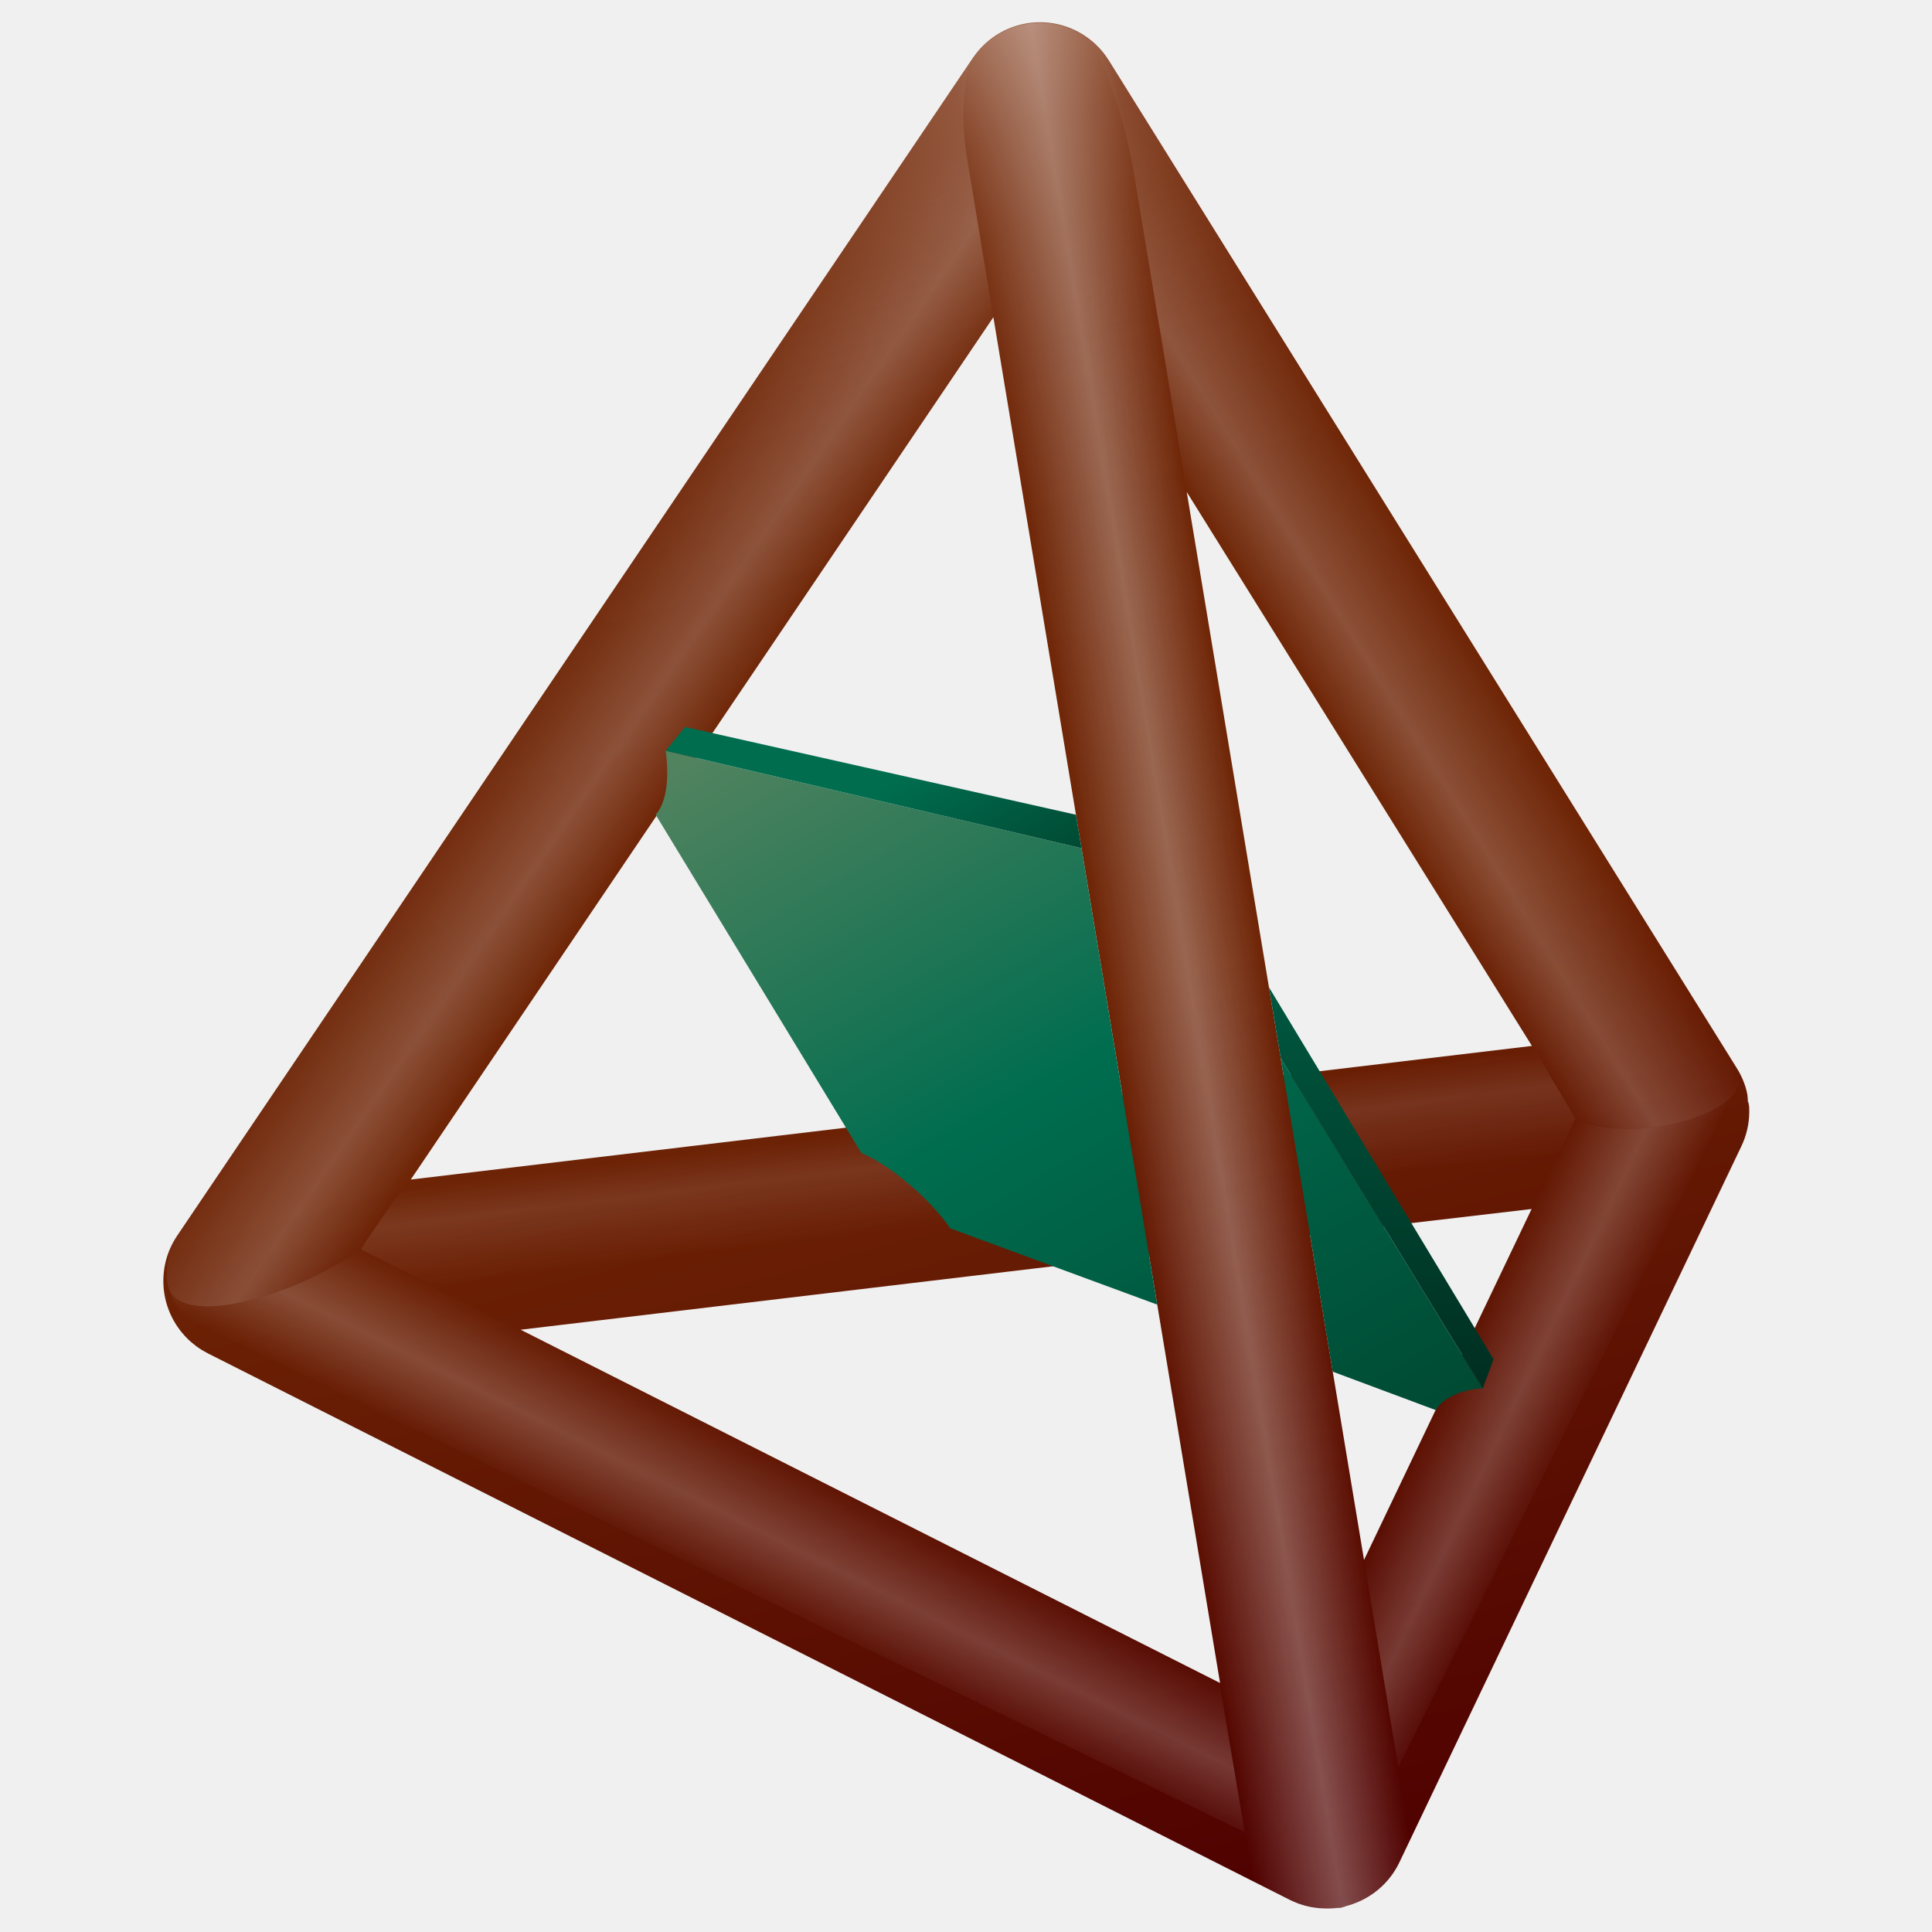
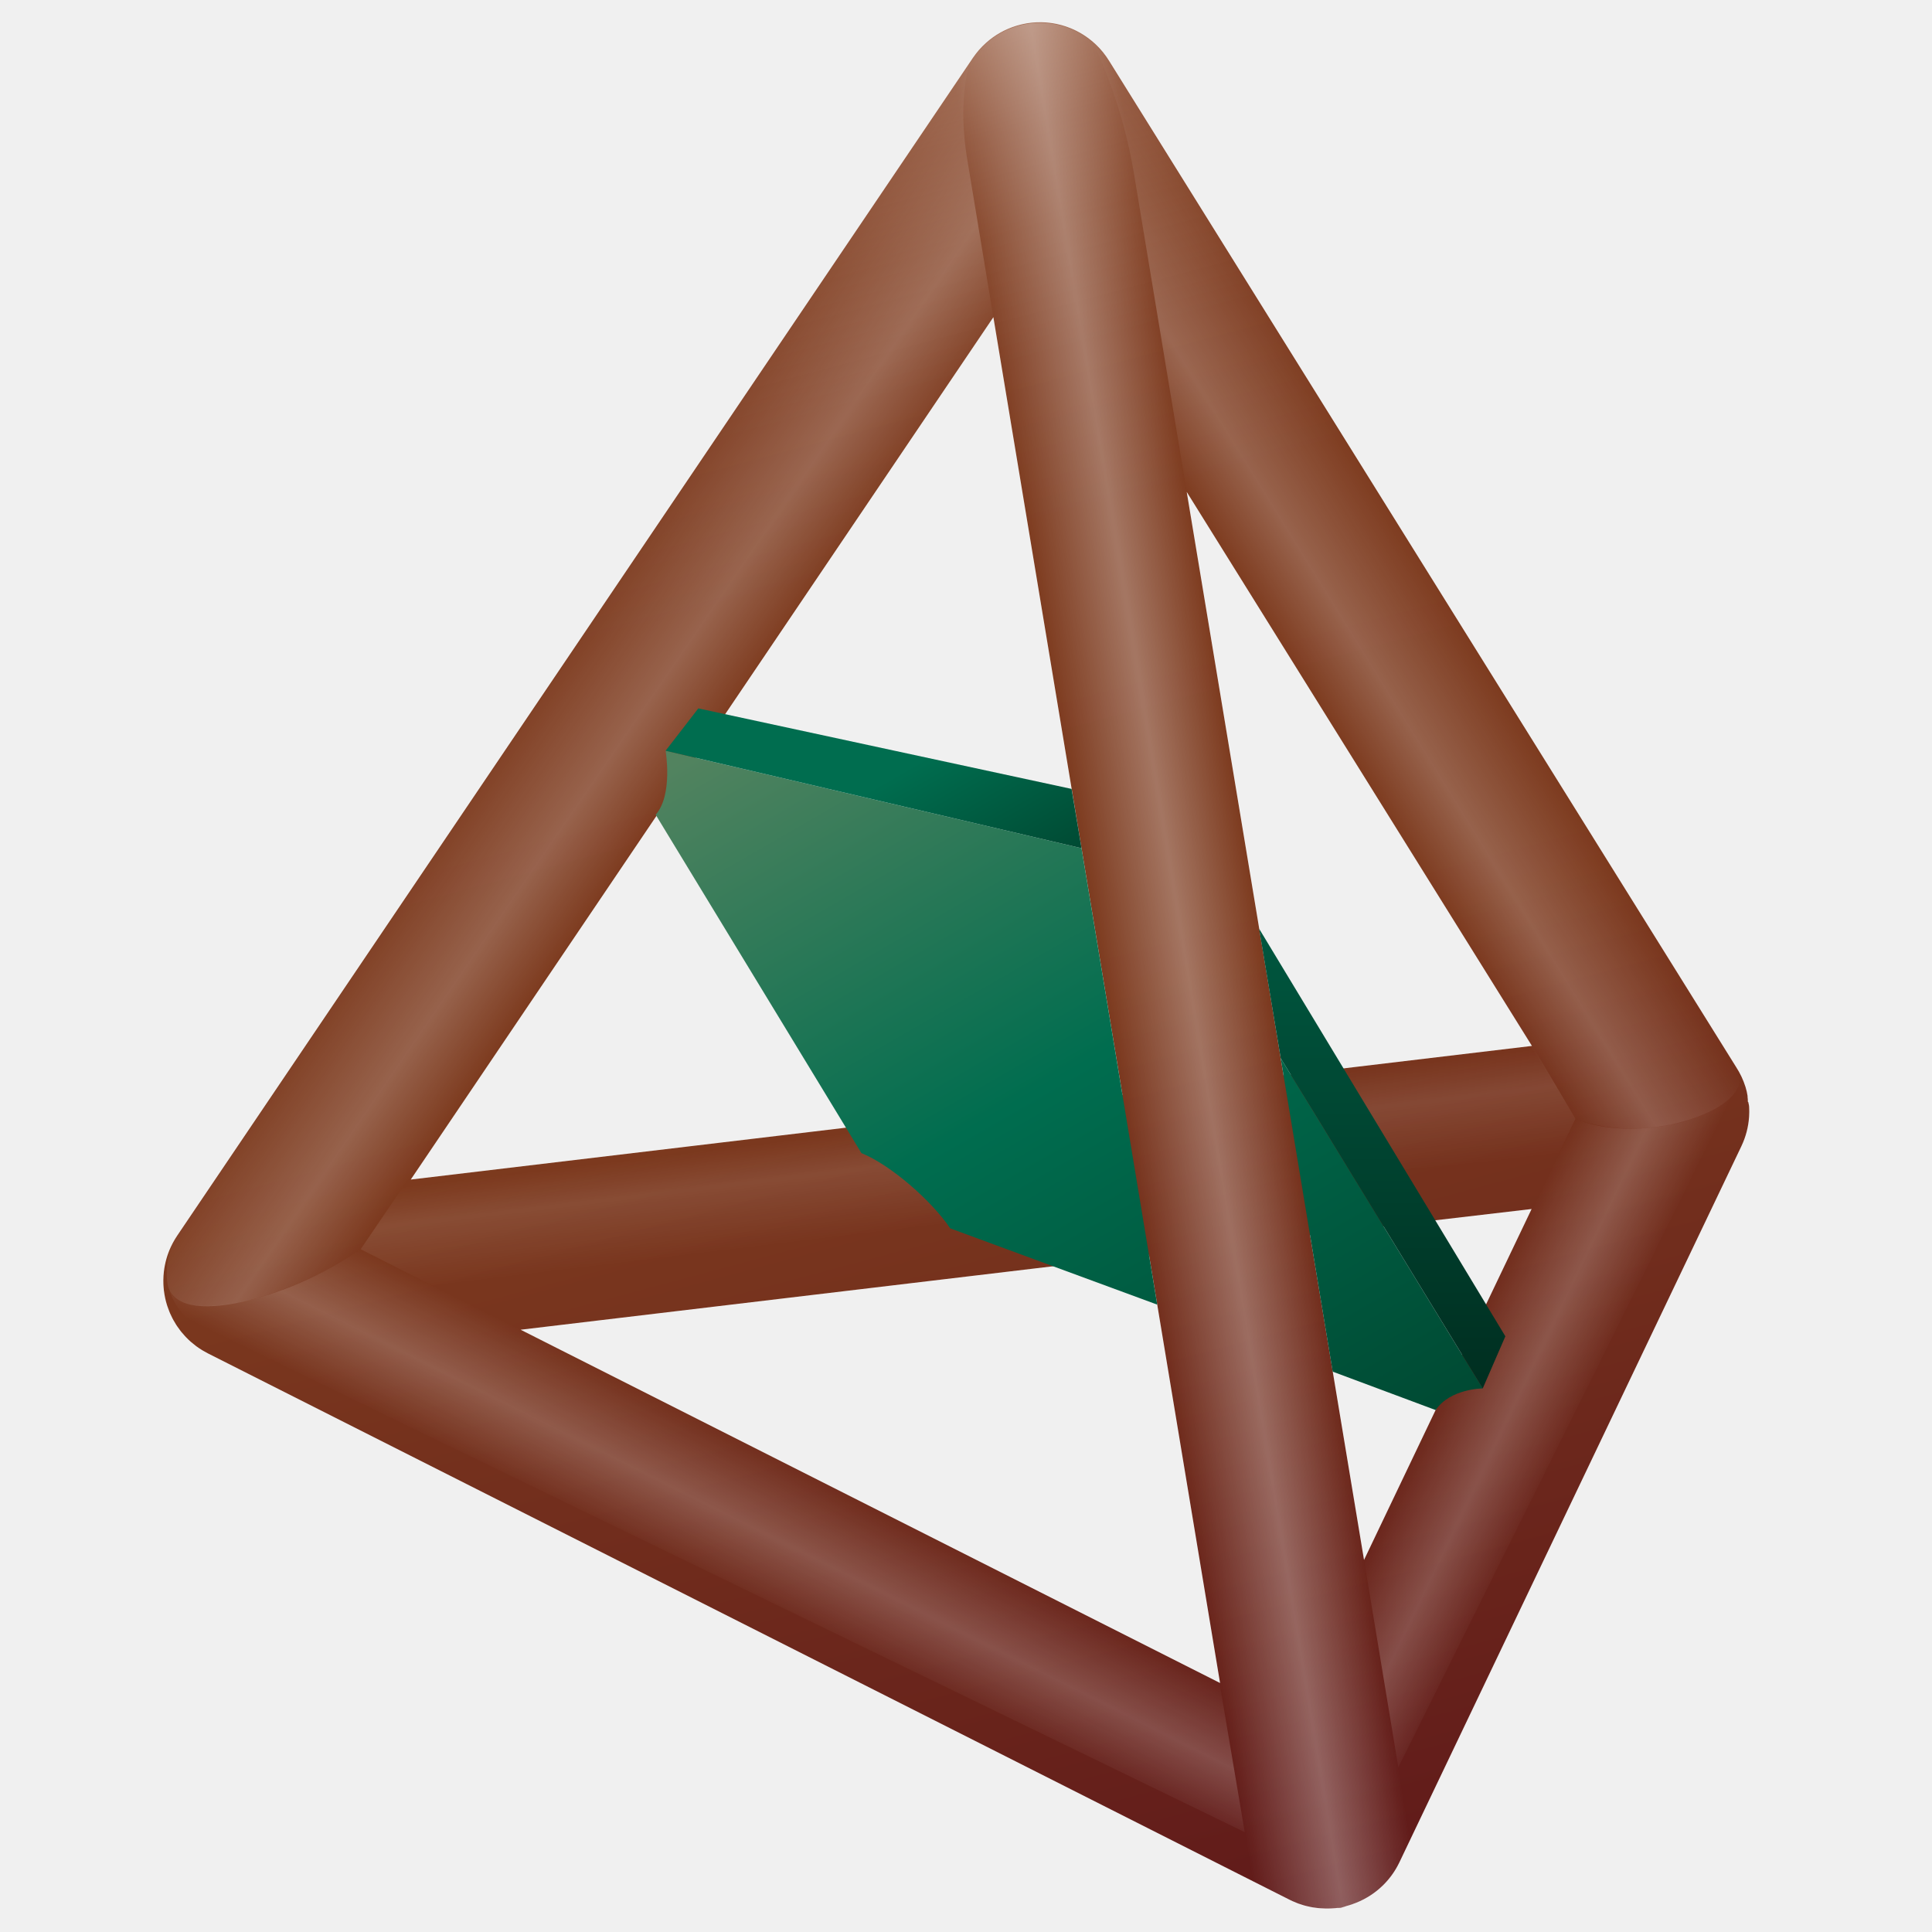
<svg xmlns="http://www.w3.org/2000/svg" xmlns:xlink="http://www.w3.org/1999/xlink" version="1.1" id="Layer_1" x="0px" y="0px" width="640px" height="640px" viewBox="0 0 640 640" enable-background="new 0 0 640 640" xml:space="preserve">
+   <path fill="#FFFFFF" d="M579.433,366.936c-0.007-0.14-0.01-0.28-0.019-0.419c-0.027-0.473-0.207-0.946-0.262-1.421  c-0.004-0.044-0.152-0.089-0.152-0.134c0-0.002,0-0.003,0-0.005c0-0.514-0.002-1.021-0.09-1.525  c-0.021-0.13,0.019-0.259-0.007-0.389c-0.077-0.397-0.125-0.794-0.218-1.184c-0.029-0.121-0.043-0.239-0.074-0.358  c-0.11-0.441-0.225-0.874-0.356-1.306c-0.018-0.058-0.031-0.116-0.048-0.174c-0.736-2.332-1.771-4.514-3.064-6.505L367.411,20.162  c-0.604-0.983-1.269-1.919-1.987-2.809c-0.053-0.065-0.105-0.129-0.158-0.195c-0.289-0.349-0.585-0.69-0.89-1.023  c-0.06-0.066-0.118-0.134-0.181-0.2c-0.356-0.383-0.721-0.757-1.1-1.119c-0.022-0.021-0.046-0.042-0.069-0.064  c-0.338-0.321-0.686-0.63-1.04-0.933c-0.128-0.109-0.258-0.215-0.388-0.322c-0.262-0.215-0.526-0.426-0.799-0.632  c-0.142-0.109-0.285-0.218-0.43-0.325c-0.308-0.225-0.621-0.441-0.938-0.653c-0.098-0.066-0.195-0.135-0.295-0.2  c-0.416-0.27-0.841-0.527-1.272-0.774c-0.108-0.062-0.218-0.12-0.327-0.18c-0.343-0.19-0.688-0.374-1.04-0.548  c-0.124-0.062-0.248-0.122-0.373-0.182c-0.382-0.183-0.769-0.357-1.158-0.523c-0.076-0.032-0.148-0.064-0.223-0.096  c-0.988-0.407-2.005-0.755-3.042-1.043c-0.029-0.008-0.058-0.016-0.087-0.023c-0.499-0.137-1.002-0.259-1.511-0.367  c-0.032-0.007-0.064-0.014-0.097-0.021c-1.592-0.332-3.228-0.521-4.892-0.555c-0.03,0-0.06-0.004-0.089-0.004  c-0.045-0.001-0.088,0.002-0.133,0.002c-0.446-0.006-0.896,0-1.348,0.017c-0.118,0.005-0.237,0.008-0.355,0.014  c-0.433,0.021-0.868,0.055-1.302,0.099c-0.099,0.009-0.195,0.016-0.294,0.026c-0.486,0.055-0.973,0.12-1.46,0.2  c-0.026,0.004-0.051,0.01-0.076,0.015c-0.116,0.019-0.229,0.044-0.342,0.065c-0.407,0.075-0.812,0.155-1.21,0.247  c-0.131,0.03-0.262,0.063-0.392,0.095c-0.407,0.101-0.812,0.209-1.213,0.328c-0.088,0.025-0.176,0.051-0.264,0.078  c-3.74,1.145-7.085,3.062-9.888,5.542c-0.041,0.037-0.081,0.074-0.122,0.111c-0.344,0.308-0.679,0.625-1.006,0.949  c-0.072,0.072-0.146,0.145-0.219,0.217c-0.342,0.348-0.676,0.703-0.997,1.068c-0.024,0.027-0.05,0.051-0.072,0.079  c-0.34,0.387-0.666,0.786-0.982,1.192c-0.083,0.107-0.163,0.218-0.245,0.327c-0.232,0.307-0.458,0.618-0.676,0.935  c-0.05,0.071-0.104,0.138-0.151,0.209L58.707,409.318c-0.047,0.07-0.089,0.143-0.135,0.213c-0.166,0.249-0.326,0.503-0.483,0.758  c-0.081,0.131-0.163,0.263-0.241,0.396c-0.173,0.291-0.339,0.588-0.5,0.886c-0.053,0.098-0.108,0.194-0.161,0.294  c-0.199,0.38-0.391,0.765-0.573,1.156c-0.008,0.017-0.017,0.035-0.025,0.051c-1.174,2.529-1.958,5.258-2.294,8.104  c-0.004,0.038-0.008,0.074-0.012,0.112c-0.047,0.407-0.084,0.817-0.113,1.229c-0.006,0.093-0.01,0.184-0.016,0.276  c-0.02,0.352-0.034,0.703-0.04,1.058c-0.003,0.146-0.003,0.291-0.003,0.436c0,0.3,0.003,0.6,0.013,0.9  c0.006,0.19,0.015,0.38,0.024,0.571c0.014,0.258,0.031,0.518,0.053,0.777c0.018,0.22,0.038,0.438,0.062,0.657  c0.012,0.112,0.018,0.225,0.032,0.336c0.008,0.07,0.025,0.137,0.034,0.206c0.092,0.724,0.21,1.448,0.362,2.168  c0.03,0.141,0.065,0.28,0.097,0.42c0.06,0.263,0.115,0.526,0.183,0.788c0.096,0.367,0.205,0.729,0.315,1.092  c0.05,0.167,0.102,0.332,0.156,0.497c0.188,0.572,0.396,1.135,0.621,1.689c0.086,0.214,0.169,0.428,0.261,0.639  c0.244,0.563,0.508,1.116,0.789,1.66c0.115,0.218,0.231,0.433,0.351,0.648c0.299,0.542,0.61,1.076,0.946,1.594  c0.103,0.16,0.213,0.312,0.32,0.469c0.306,0.451,0.625,0.893,0.958,1.325c0.106,0.137,0.208,0.278,0.316,0.413  c0.411,0.513,0.844,1.006,1.29,1.488c0.119,0.127,0.239,0.253,0.359,0.377c0.468,0.485,0.951,0.954,1.455,1.403  c0.09,0.079,0.183,0.154,0.273,0.233c0.491,0.427,0.999,0.837,1.522,1.227c0.07,0.053,0.137,0.108,0.208,0.159  c0.548,0.401,1.118,0.777,1.699,1.139c0.146,0.09,0.293,0.181,0.442,0.27c0.523,0.311,1.056,0.611,1.602,0.888l0.219,0.109  c0.034,0.019,0.068,0.036,0.103,0.054l358.045,180.85c0.123,0.062,0.251,0.114,0.376,0.176c0.205,0.102,0.413,0.198,0.622,0.292  c0.469,0.213,0.94,0.41,1.418,0.597c0.187,0.073,0.37,0.149,0.56,0.217c0.562,0.205,1.133,0.385,1.707,0.55  c0.263,0.076,0.528,0.146,0.794,0.213c0.436,0.11,0.874,0.208,1.314,0.298c0.284,0.058,0.569,0.116,0.856,0.165  c0.549,0.092,1.1,0.165,1.653,0.223c0.266,0.027,0.529,0.05,0.796,0.07c0.55,0.042,1.101,0.067,1.652,0.075  c0.109,0.001,0.215,0.014,0.324,0.014c1.009,0,2.028-0.007,3.053-0.124c0.454-0.051,0.91-0.098,1.365-0.098c0.004,0,0.007,0,0.011,0  c0.661,0,1.311-0.324,1.951-0.479c0.11-0.027,0.222-0.09,0.333-0.119c0.664-0.168,1.319-0.378,1.96-0.596  c0.01-0.003,0.021-0.016,0.031-0.019c0.044-0.015,0.086-0.036,0.131-0.052c0.38-0.131,0.755-0.272,1.125-0.418  c0.014-0.007,0.027-0.013,0.041-0.019c1.667-0.664,3.242-1.488,4.711-2.449c0.005-0.003,0.01-0.005,0.014-0.009  c0.359-0.235,0.712-0.479,1.058-0.729c0.032-0.022,0.062-0.047,0.092-0.07c0.316-0.229,0.627-0.466,0.932-0.71  c0.061-0.049,0.123-0.102,0.186-0.153c0.268-0.219,0.533-0.442,0.794-0.67c0.09-0.08,0.178-0.162,0.267-0.242  c0.228-0.206,0.451-0.413,0.67-0.626c0.113-0.108,0.224-0.222,0.333-0.332c0.189-0.189,0.378-0.382,0.561-0.578  c0.129-0.137,0.254-0.275,0.38-0.414c0.161-0.18,0.32-0.359,0.476-0.542c0.134-0.158,0.266-0.318,0.396-0.479  c0.143-0.175,0.282-0.35,0.418-0.528c0.133-0.171,0.262-0.344,0.391-0.518c0.131-0.18,0.259-0.357,0.385-0.539  c0.123-0.176,0.244-0.354,0.362-0.534c0.127-0.19,0.251-0.382,0.371-0.577c0.107-0.172,0.215-0.344,0.318-0.52  c0.127-0.217,0.253-0.435,0.375-0.652c0.087-0.155,0.175-0.312,0.256-0.471c0.136-0.252,0.265-0.51,0.392-0.768  c0.043-0.084,0.089-0.167,0.129-0.253l113.29-237.229c0.018-0.035,0.029-0.069,0.045-0.104c0.7-1.479,1.268-3.027,1.689-4.629  c0.009-0.032,0.018-0.066,0.026-0.101c0.408-1.567,0.675-3.182,0.791-4.833c0.005-0.072,0.007-0.145,0.013-0.218  c0.027-0.437,0.044-0.877,0.049-1.318c0.002-0.129,0.003-0.258,0.003-0.388C579.462,367.727,579.452,367.331,579.433,366.936z   M425.204,356.279L393.12,162.967l114.354,183.506 M329.07,105.072l42.749,257.569L136.074,390.74L329.07,105.072z M404.162,557.519  l-231.694-117.03l208.145-24.808 M451.85,516.749l-17.876-107.655l73.391-8.594L451.85,516.749z" />
  <linearGradient id="SVGID_1_" gradientUnits="userSpaceOnUse" x1="221.182" y1="39.476" x2="384.242" y2="648.024">
    <stop offset="0" style="stop-color:#9A6046" />
    <stop offset="0.009" style="stop-color:#965B40" />
    <stop offset="0.053" style="stop-color:#87462A" />
    <stop offset="0.103" style="stop-color:#7C3719" />
    <stop offset="0.167" style="stop-color:#742C0E" />
    <stop offset="0.255" style="stop-color:#6F2607" />
    <stop offset="0.5" style="stop-color:#6E2405" />
    <stop offset="1" style="stop-color:#4E0000" />
  </linearGradient>
-   <path fill="url(#SVGID_1_)" d="M579.433,366.936c-0.007-0.14-0.01-0.28-0.019-0.419c-0.027-0.473-0.207-0.946-0.262-1.421  c-0.004-0.044-0.152-0.089-0.152-0.134c0-0.002,0-0.003,0-0.005c0-0.514-0.002-1.021-0.09-1.525  c-0.021-0.13,0.019-0.259-0.007-0.389c-0.077-0.397-0.125-0.794-0.218-1.184c-0.029-0.121-0.043-0.239-0.074-0.358  c-0.11-0.441-0.225-0.874-0.356-1.306c-0.018-0.058-0.031-0.116-0.048-0.174c-0.736-2.332-1.771-4.514-3.064-6.505L367.411,20.162  c-0.604-0.983-1.269-1.919-1.987-2.809c-0.053-0.065-0.105-0.129-0.158-0.195c-0.289-0.349-0.585-0.69-0.89-1.023  c-0.06-0.066-0.118-0.134-0.181-0.2c-0.356-0.383-0.721-0.757-1.1-1.119c-0.022-0.021-0.046-0.042-0.069-0.064  c-0.338-0.321-0.686-0.63-1.04-0.933c-0.128-0.109-0.258-0.215-0.388-0.322c-0.262-0.215-0.526-0.426-0.799-0.632  c-0.142-0.109-0.285-0.218-0.43-0.325c-0.308-0.225-0.621-0.441-0.938-0.653c-0.098-0.066-0.195-0.135-0.295-0.2  c-0.416-0.27-0.841-0.527-1.272-0.774c-0.108-0.062-0.218-0.12-0.327-0.18c-0.343-0.19-0.688-0.374-1.04-0.548  c-0.124-0.062-0.248-0.122-0.373-0.182c-0.382-0.183-0.769-0.357-1.158-0.523c-0.076-0.032-0.148-0.064-0.223-0.096  c-0.988-0.407-2.005-0.755-3.042-1.043c-0.029-0.008-0.058-0.016-0.087-0.023c-0.499-0.137-1.002-0.259-1.511-0.367  c-0.032-0.007-0.064-0.014-0.097-0.021c-1.592-0.332-3.228-0.521-4.892-0.555c-0.03,0-0.06-0.004-0.089-0.004  c-0.045-0.001-0.088,0.002-0.133,0.002c-0.446-0.006-0.896,0-1.348,0.017c-0.118,0.005-0.237,0.008-0.355,0.014  c-0.433,0.021-0.868,0.055-1.302,0.099c-0.099,0.009-0.195,0.016-0.294,0.026c-0.486,0.055-0.973,0.12-1.46,0.2  c-0.026,0.004-0.051,0.01-0.076,0.015c-0.116,0.019-0.229,0.044-0.342,0.065c-0.407,0.075-0.812,0.155-1.21,0.247  c-0.131,0.03-0.262,0.063-0.392,0.095c-0.407,0.101-0.812,0.209-1.213,0.328c-0.088,0.025-0.176,0.051-0.264,0.078  c-3.74,1.145-7.085,3.062-9.888,5.542c-0.041,0.037-0.081,0.074-0.122,0.111c-0.344,0.308-0.679,0.625-1.006,0.949  c-0.072,0.072-0.146,0.145-0.219,0.217c-0.342,0.348-0.676,0.703-0.997,1.068c-0.024,0.027-0.05,0.051-0.072,0.079  c-0.34,0.387-0.666,0.786-0.982,1.192c-0.083,0.107-0.163,0.218-0.245,0.327c-0.232,0.307-0.458,0.618-0.676,0.935  c-0.05,0.071-0.104,0.138-0.151,0.209L58.707,409.318c-0.047,0.07-0.089,0.143-0.135,0.213c-0.166,0.249-0.326,0.503-0.483,0.758  c-0.081,0.131-0.163,0.263-0.241,0.396c-0.173,0.291-0.339,0.588-0.5,0.886c-0.053,0.098-0.108,0.194-0.161,0.294  c-0.199,0.38-0.391,0.765-0.573,1.156c-0.008,0.017-0.017,0.035-0.025,0.051c-1.174,2.529-1.958,5.258-2.294,8.104  c-0.004,0.038-0.008,0.074-0.012,0.112c-0.047,0.407-0.084,0.817-0.113,1.229c-0.006,0.093-0.01,0.184-0.016,0.276  c-0.02,0.352-0.034,0.703-0.04,1.058c-0.003,0.146-0.003,0.291-0.003,0.436c0,0.3,0.003,0.6,0.013,0.9  c0.006,0.19,0.015,0.38,0.024,0.571c0.014,0.258,0.031,0.518,0.053,0.777c0.018,0.22,0.038,0.438,0.062,0.657  c0.012,0.112,0.018,0.225,0.032,0.336c0.008,0.07,0.025,0.137,0.034,0.206c0.092,0.724,0.21,1.448,0.362,2.168  c0.03,0.141,0.065,0.28,0.097,0.42c0.06,0.263,0.115,0.526,0.183,0.788c0.096,0.367,0.205,0.729,0.315,1.092  c0.05,0.167,0.102,0.332,0.156,0.497c0.188,0.572,0.396,1.135,0.621,1.689c0.086,0.214,0.169,0.428,0.261,0.639  c0.244,0.563,0.508,1.116,0.789,1.66c0.115,0.218,0.231,0.433,0.351,0.648c0.299,0.542,0.61,1.076,0.946,1.594  c0.103,0.16,0.213,0.312,0.32,0.469c0.306,0.451,0.625,0.893,0.958,1.325c0.106,0.137,0.208,0.278,0.316,0.413  c0.411,0.513,0.844,1.006,1.29,1.488c0.119,0.127,0.239,0.253,0.359,0.377c0.468,0.485,0.951,0.954,1.455,1.403  c0.09,0.079,0.183,0.154,0.273,0.233c0.491,0.427,0.999,0.837,1.522,1.227c0.07,0.053,0.137,0.108,0.208,0.159  c0.548,0.401,1.118,0.777,1.699,1.139c0.146,0.09,0.293,0.181,0.442,0.27c0.523,0.311,1.056,0.611,1.602,0.888l0.219,0.109  c0.034,0.019,0.068,0.036,0.103,0.054l358.045,180.85c0.123,0.062,0.251,0.114,0.376,0.176c0.205,0.102,0.413,0.198,0.622,0.292  c0.469,0.213,0.94,0.41,1.418,0.597c0.187,0.073,0.37,0.149,0.56,0.217c0.562,0.205,1.133,0.385,1.707,0.55  c0.263,0.076,0.528,0.146,0.794,0.213c0.436,0.11,0.874,0.208,1.314,0.298c0.284,0.058,0.569,0.116,0.856,0.165  c0.549,0.092,1.1,0.165,1.653,0.223c0.266,0.027,0.529,0.05,0.796,0.07c0.55,0.042,1.101,0.067,1.652,0.075  c0.109,0.001,0.215,0.014,0.324,0.014c1.009,0,2.028-0.007,3.053-0.124c0.454-0.051,0.91-0.098,1.365-0.098c0.004,0,0.007,0,0.011,0  c0.661,0,1.311-0.324,1.951-0.479c0.11-0.027,0.222-0.089,0.333-0.118c0.664-0.169,1.319-0.379,1.96-0.597  c0.01-0.003,0.021-0.016,0.031-0.019c0.044-0.015,0.086-0.036,0.131-0.052c0.38-0.131,0.755-0.272,1.125-0.418  c0.014-0.007,0.027-0.013,0.041-0.019c1.667-0.664,3.242-1.488,4.711-2.449c0.005-0.003,0.01-0.005,0.014-0.009  c0.359-0.235,0.712-0.479,1.058-0.729c0.032-0.022,0.062-0.047,0.092-0.07c0.316-0.229,0.627-0.466,0.932-0.71  c0.061-0.049,0.123-0.102,0.186-0.153c0.268-0.219,0.533-0.442,0.794-0.67c0.09-0.08,0.178-0.162,0.267-0.242  c0.228-0.206,0.451-0.413,0.67-0.626c0.113-0.108,0.224-0.222,0.333-0.332c0.189-0.189,0.378-0.382,0.561-0.578  c0.129-0.137,0.254-0.275,0.38-0.414c0.161-0.18,0.32-0.359,0.476-0.542c0.134-0.158,0.266-0.318,0.396-0.479  c0.143-0.175,0.282-0.35,0.418-0.528c0.133-0.171,0.262-0.344,0.391-0.518c0.131-0.18,0.259-0.357,0.385-0.539  c0.123-0.176,0.244-0.354,0.362-0.534c0.127-0.19,0.251-0.382,0.371-0.577c0.107-0.172,0.215-0.344,0.318-0.52  c0.127-0.217,0.253-0.435,0.375-0.652c0.087-0.155,0.175-0.312,0.256-0.471c0.136-0.252,0.265-0.51,0.392-0.768  c0.043-0.084,0.089-0.167,0.129-0.253l113.29-237.229c0.018-0.035,0.029-0.069,0.045-0.104c0.7-1.479,1.268-3.027,1.689-4.629  c0.009-0.032,0.018-0.066,0.026-0.101c0.408-1.567,0.675-3.182,0.791-4.833c0.005-0.072,0.007-0.145,0.013-0.218  c0.027-0.437,0.044-0.877,0.049-1.318c0.002-0.129,0.003-0.258,0.003-0.388C579.462,367.727,579.452,367.331,579.433,366.936z   M425.204,356.279L393.12,162.967l114.354,183.506 M329.07,105.072l42.749,257.569L136.074,390.74L329.07,105.072z M404.162,557.519  l-231.694-117.03l208.145-24.808 M451.85,516.749l-17.876-107.655l73.391-8.594L451.85,516.749z" />
+   <path fill="url(#SVGID_1_)" fill-opacity="0.9" d="M579.433,366.936c-0.007-0.14-0.01-0.28-0.019-0.419  c-0.027-0.473-0.207-0.946-0.262-1.421c-0.004-0.044-0.152-0.089-0.152-0.134c0-0.002,0-0.003,0-0.005  c0-0.514-0.002-1.021-0.09-1.525c-0.021-0.13,0.019-0.259-0.007-0.389c-0.077-0.397-0.125-0.794-0.218-1.184  c-0.029-0.121-0.043-0.239-0.074-0.358c-0.11-0.441-0.225-0.874-0.356-1.306c-0.018-0.058-0.031-0.116-0.048-0.174  c-0.736-2.332-1.771-4.514-3.064-6.505L367.411,20.162c-0.604-0.983-1.269-1.919-1.987-2.809c-0.053-0.065-0.105-0.129-0.158-0.195  c-0.289-0.349-0.585-0.69-0.89-1.023c-0.06-0.066-0.118-0.134-0.181-0.2c-0.356-0.383-0.721-0.757-1.1-1.119  c-0.022-0.021-0.046-0.042-0.069-0.064c-0.338-0.321-0.686-0.63-1.04-0.933c-0.128-0.109-0.258-0.215-0.388-0.322  c-0.262-0.215-0.526-0.426-0.799-0.632c-0.142-0.109-0.285-0.218-0.43-0.325c-0.308-0.225-0.621-0.441-0.938-0.653  c-0.098-0.066-0.195-0.135-0.295-0.2c-0.416-0.27-0.841-0.527-1.272-0.774c-0.108-0.062-0.218-0.12-0.327-0.18  c-0.343-0.19-0.688-0.374-1.04-0.548c-0.124-0.062-0.248-0.122-0.373-0.182c-0.382-0.183-0.769-0.357-1.158-0.523  c-0.076-0.032-0.148-0.064-0.223-0.096c-0.988-0.407-2.005-0.755-3.042-1.043c-0.029-0.008-0.058-0.016-0.087-0.023  c-0.499-0.137-1.002-0.259-1.511-0.367c-0.032-0.007-0.064-0.014-0.097-0.021c-1.592-0.332-3.228-0.521-4.892-0.555  c-0.03,0-0.06-0.004-0.089-0.004c-0.045-0.001-0.088,0.002-0.133,0.002c-0.446-0.006-0.896,0-1.348,0.017  c-0.118,0.005-0.237,0.008-0.355,0.014c-0.433,0.021-0.868,0.055-1.302,0.099c-0.099,0.009-0.195,0.016-0.294,0.026  c-0.486,0.055-0.973,0.12-1.46,0.2c-0.026,0.004-0.051,0.01-0.076,0.015c-0.116,0.019-0.229,0.044-0.342,0.065  c-0.407,0.075-0.812,0.155-1.21,0.247c-0.131,0.03-0.262,0.063-0.392,0.095c-0.407,0.101-0.812,0.209-1.213,0.328  c-0.088,0.025-0.176,0.051-0.264,0.078c-3.74,1.145-7.085,3.062-9.888,5.542c-0.041,0.037-0.081,0.074-0.122,0.111  c-0.344,0.308-0.679,0.625-1.006,0.949c-0.072,0.072-0.146,0.145-0.219,0.217c-0.342,0.348-0.676,0.703-0.997,1.068  c-0.024,0.027-0.05,0.051-0.072,0.079c-0.34,0.387-0.666,0.786-0.982,1.192c-0.083,0.107-0.163,0.218-0.245,0.327  c-0.232,0.307-0.458,0.618-0.676,0.935c-0.05,0.071-0.104,0.138-0.151,0.209L58.707,409.318c-0.047,0.07-0.089,0.143-0.135,0.213  c-0.166,0.249-0.326,0.503-0.483,0.758c-0.081,0.131-0.163,0.263-0.241,0.396c-0.173,0.291-0.339,0.588-0.5,0.886  c-0.053,0.098-0.108,0.194-0.161,0.294c-0.199,0.38-0.391,0.765-0.573,1.156c-0.008,0.017-0.017,0.035-0.025,0.051  c-1.174,2.529-1.958,5.258-2.294,8.104c-0.004,0.038-0.008,0.074-0.012,0.112c-0.047,0.407-0.084,0.817-0.113,1.229  c-0.006,0.093-0.01,0.184-0.016,0.276c-0.02,0.352-0.034,0.703-0.04,1.058c-0.003,0.146-0.003,0.291-0.003,0.436  c0,0.3,0.003,0.6,0.013,0.9c0.006,0.19,0.015,0.38,0.024,0.571c0.014,0.258,0.031,0.518,0.053,0.777  c0.018,0.22,0.038,0.438,0.062,0.657c0.012,0.112,0.018,0.225,0.032,0.336c0.008,0.07,0.025,0.137,0.034,0.206  c0.092,0.724,0.21,1.448,0.362,2.168c0.03,0.141,0.065,0.28,0.097,0.42c0.06,0.263,0.115,0.526,0.183,0.788  c0.096,0.367,0.205,0.729,0.315,1.092c0.05,0.167,0.102,0.332,0.156,0.497c0.188,0.572,0.396,1.135,0.621,1.689  c0.086,0.214,0.169,0.428,0.261,0.639c0.244,0.563,0.508,1.116,0.789,1.66c0.115,0.218,0.231,0.433,0.351,0.648  c0.299,0.542,0.61,1.076,0.946,1.594c0.103,0.16,0.213,0.312,0.32,0.469c0.306,0.451,0.625,0.893,0.958,1.325  c0.106,0.137,0.208,0.278,0.316,0.413c0.411,0.513,0.844,1.006,1.29,1.488c0.119,0.127,0.239,0.253,0.359,0.377  c0.468,0.485,0.951,0.954,1.455,1.403c0.09,0.079,0.183,0.154,0.273,0.233c0.491,0.427,0.999,0.837,1.522,1.227  c0.07,0.053,0.137,0.108,0.208,0.159c0.548,0.401,1.118,0.777,1.699,1.139c0.146,0.09,0.293,0.181,0.442,0.27  c0.523,0.311,1.056,0.611,1.602,0.888l0.219,0.109c0.034,0.019,0.068,0.036,0.103,0.054l358.045,180.85  c0.123,0.062,0.251,0.114,0.376,0.176c0.205,0.102,0.413,0.198,0.622,0.292c0.469,0.213,0.94,0.41,1.418,0.597  c0.187,0.073,0.37,0.149,0.56,0.217c0.562,0.205,1.133,0.385,1.707,0.55c0.263,0.076,0.528,0.146,0.794,0.213  c0.436,0.11,0.874,0.208,1.314,0.298c0.284,0.058,0.569,0.116,0.856,0.165c0.549,0.092,1.1,0.165,1.653,0.223  c0.266,0.027,0.529,0.05,0.796,0.07c0.55,0.042,1.101,0.067,1.652,0.075c0.109,0.001,0.215,0.014,0.324,0.014  c1.009,0,2.028-0.007,3.053-0.124c0.454-0.051,0.91-0.098,1.365-0.098c0.004,0,0.007,0,0.011,0c0.661,0,1.311-0.324,1.951-0.479  c0.11-0.027,0.222-0.089,0.333-0.118c0.664-0.169,1.319-0.379,1.96-0.597c0.01-0.003,0.021-0.016,0.031-0.019  c0.044-0.015,0.086-0.036,0.131-0.052c0.38-0.131,0.755-0.272,1.125-0.418c0.014-0.007,0.027-0.013,0.041-0.019  c1.667-0.664,3.242-1.488,4.711-2.449c0.005-0.003,0.01-0.005,0.014-0.009c0.359-0.235,0.712-0.479,1.058-0.729  c0.032-0.022,0.062-0.047,0.092-0.07c0.316-0.229,0.627-0.466,0.932-0.71c0.061-0.049,0.123-0.102,0.186-0.153  c0.268-0.219,0.533-0.442,0.794-0.67c0.09-0.08,0.178-0.162,0.267-0.242c0.228-0.206,0.451-0.413,0.67-0.626  c0.113-0.108,0.224-0.222,0.333-0.332c0.189-0.189,0.378-0.382,0.561-0.578c0.129-0.137,0.254-0.275,0.38-0.414  c0.161-0.18,0.32-0.359,0.476-0.542c0.134-0.158,0.266-0.318,0.396-0.479c0.143-0.175,0.282-0.35,0.418-0.528  c0.133-0.171,0.262-0.344,0.391-0.518c0.131-0.18,0.259-0.357,0.385-0.539c0.123-0.176,0.244-0.354,0.362-0.534  c0.127-0.19,0.251-0.382,0.371-0.577c0.107-0.172,0.215-0.344,0.318-0.52c0.127-0.217,0.253-0.435,0.375-0.652  c0.087-0.155,0.175-0.312,0.256-0.471c0.136-0.252,0.265-0.51,0.392-0.768c0.043-0.084,0.089-0.167,0.129-0.253l113.29-237.229  c0.018-0.035,0.029-0.069,0.045-0.104c0.7-1.479,1.268-3.027,1.689-4.629c0.009-0.032,0.018-0.066,0.026-0.101  c0.408-1.567,0.675-3.182,0.791-4.833c0.005-0.072,0.007-0.145,0.013-0.218c0.027-0.437,0.044-0.877,0.049-1.318  c0.002-0.129,0.003-0.258,0.003-0.388C579.462,367.727,579.452,367.331,579.433,366.936z M425.204,356.279L393.12,162.967  l114.354,183.506 M329.07,105.072l42.749,257.569L136.074,390.74L329.07,105.072z M404.162,557.519l-231.694-117.03l208.145-24.808   M451.85,516.749l-17.876-107.655l73.391-8.594L451.85,516.749z" />
  <g>
    <defs>
      <path id="SVGID_2_" d="M579.433,367.141c-0.007-0.14-0.01-0.28-0.019-0.419c-0.027-0.473-0.207-0.946-0.262-1.421    c-0.004-0.044-0.152-0.089-0.152-0.134c0-0.002,0-0.003,0-0.005c0-0.514-0.002-1.021-0.09-1.525    c-0.021-0.13,0.019-0.259-0.007-0.389c-0.077-0.397-0.125-0.794-0.218-1.184c-0.029-0.121-0.043-0.239-0.074-0.358    c-0.11-0.441-0.225-0.874-0.356-1.306c-0.018-0.058-0.031-0.116-0.048-0.174c-0.736-2.332-1.771-4.514-3.064-6.505L367.411,20.367    c-0.604-0.983-1.269-1.919-1.987-2.809c-0.053-0.065-0.105-0.129-0.158-0.195c-0.289-0.349-0.585-0.69-0.89-1.023    c-0.06-0.066-0.118-0.134-0.181-0.2c-0.356-0.383-0.721-0.757-1.1-1.119c-0.022-0.021-0.046-0.042-0.069-0.064    c-0.338-0.321-0.686-0.63-1.04-0.933c-0.128-0.109-0.258-0.215-0.388-0.322c-0.262-0.215-0.526-0.426-0.799-0.632    c-0.142-0.109-0.285-0.218-0.43-0.325c-0.308-0.225-0.621-0.441-0.938-0.653c-0.098-0.066-0.195-0.135-0.295-0.2    c-0.416-0.27-0.841-0.527-1.272-0.774c-0.108-0.062-0.218-0.12-0.327-0.18c-0.343-0.19-0.688-0.374-1.04-0.548    c-0.124-0.062-0.248-0.122-0.373-0.182c-0.382-0.183-0.769-0.357-1.158-0.523c-0.076-0.032-0.148-0.064-0.223-0.096    c-0.988-0.407-2.005-0.755-3.042-1.043c-0.029-0.008-0.058-0.016-0.087-0.023c-0.499-0.137-1.002-0.259-1.511-0.367    c-0.032-0.007-0.064-0.014-0.097-0.021c-1.592-0.332-3.228-0.521-4.892-0.555c-0.03,0-0.06-0.004-0.089-0.004    c-0.045-0.001-0.088,0.002-0.133,0.002c-0.446-0.006-0.896,0-1.348,0.017c-0.118,0.005-0.237,0.008-0.355,0.014    c-0.433,0.021-0.868,0.055-1.302,0.099c-0.099,0.009-0.195,0.016-0.294,0.026c-0.486,0.055-0.973,0.12-1.46,0.2    c-0.026,0.004-0.051,0.01-0.076,0.015c-0.116,0.019-0.229,0.044-0.342,0.065c-0.407,0.075-0.812,0.155-1.21,0.247    c-0.131,0.03-0.262,0.063-0.392,0.095c-0.407,0.101-0.812,0.209-1.213,0.328c-0.088,0.025-0.176,0.051-0.264,0.078    c-3.74,1.145-7.085,3.062-9.888,5.542c-0.041,0.037-0.081,0.074-0.122,0.111c-0.344,0.308-0.679,0.625-1.006,0.949    c-0.072,0.072-0.146,0.145-0.219,0.217c-0.342,0.348-0.676,0.703-0.997,1.068c-0.024,0.027-0.05,0.051-0.072,0.079    c-0.34,0.387-0.666,0.786-0.982,1.192c-0.083,0.107-0.163,0.218-0.245,0.327c-0.232,0.307-0.458,0.618-0.676,0.935    c-0.05,0.071-0.104,0.138-0.151,0.209L58.707,409.523c-0.047,0.07-0.089,0.143-0.135,0.213c-0.166,0.249-0.326,0.503-0.483,0.758    c-0.081,0.131-0.163,0.263-0.241,0.396c-0.173,0.291-0.339,0.588-0.5,0.886c-0.053,0.098-0.108,0.194-0.161,0.294    c-0.199,0.38-0.391,0.765-0.573,1.156c-0.008,0.017-0.017,0.035-0.025,0.051c-1.174,2.529-1.958,5.258-2.294,8.104    c-0.004,0.038-0.008,0.074-0.012,0.112c-0.047,0.407-0.084,0.817-0.113,1.229c-0.006,0.093-0.01,0.184-0.016,0.276    c-0.02,0.352-0.034,0.703-0.04,1.058c-0.003,0.146-0.003,0.291-0.003,0.436c0,0.3,0.003,0.6,0.013,0.9    c0.006,0.19,0.015,0.38,0.024,0.571c0.014,0.258,0.031,0.518,0.053,0.777c0.018,0.22,0.038,0.438,0.062,0.657    c0.012,0.112,0.018,0.225,0.032,0.336c0.008,0.07,0.025,0.137,0.034,0.206c0.092,0.724,0.21,1.448,0.362,2.168    c0.03,0.141,0.065,0.28,0.097,0.42c0.06,0.263,0.115,0.526,0.183,0.788c0.096,0.367,0.205,0.729,0.315,1.092    c0.05,0.167,0.102,0.332,0.156,0.497c0.188,0.572,0.396,1.135,0.621,1.689c0.086,0.214,0.169,0.428,0.261,0.639    c0.244,0.563,0.508,1.116,0.789,1.66c0.115,0.218,0.231,0.433,0.351,0.648c0.299,0.542,0.61,1.076,0.946,1.594    c0.103,0.16,0.213,0.312,0.32,0.469c0.306,0.451,0.625,0.893,0.958,1.325c0.106,0.137,0.208,0.278,0.316,0.413    c0.411,0.513,0.844,1.006,1.29,1.488c0.119,0.127,0.239,0.253,0.359,0.377c0.468,0.485,0.951,0.954,1.455,1.403    c0.09,0.079,0.183,0.154,0.273,0.233c0.491,0.427,0.999,0.837,1.522,1.227c0.07,0.053,0.137,0.108,0.208,0.159    c0.548,0.401,1.118,0.777,1.699,1.139c0.146,0.09,0.293,0.181,0.442,0.27c0.523,0.311,1.056,0.611,1.602,0.888l0.219,0.109    c0.034,0.019,0.068,0.036,0.103,0.054l358.045,180.85c0.123,0.062,0.251,0.114,0.376,0.176c0.205,0.102,0.413,0.198,0.622,0.292    c0.469,0.213,0.94,0.41,1.418,0.597c0.187,0.073,0.37,0.149,0.56,0.217c0.562,0.205,1.133,0.385,1.707,0.55    c0.263,0.076,0.528,0.146,0.794,0.213c0.436,0.11,0.874,0.208,1.314,0.298c0.284,0.058,0.569,0.116,0.856,0.165    c0.549,0.092,1.1,0.165,1.653,0.223c0.266,0.027,0.529,0.05,0.796,0.07c0.55,0.042,1.101,0.067,1.652,0.075    c0.109,0.001,0.215,0.014,0.324,0.014c1.009,0,2.028-0.109,3.053-0.227c0.454-0.051,0.91-0.2,1.365-0.2c0.004,0,0.007,0,0.011,0    c0.661,0,1.311-0.222,1.951-0.376c0.11-0.027,0.222-0.038,0.333-0.067c0.664-0.168,1.319-0.353,1.96-0.57    c0.01-0.003,0.021-0.003,0.031-0.006c0.044-0.015,0.086-0.03,0.131-0.046c0.38-0.131,0.755-0.269,1.125-0.414    c0.014-0.007,0.027-0.012,0.041-0.018c1.667-0.664,3.242-1.487,4.711-2.448c0.005-0.003,0.01-0.004,0.014-0.008    c0.359-0.235,0.712-0.479,1.058-0.729c0.032-0.022,0.062-0.047,0.092-0.07c0.316-0.229,0.627-0.466,0.932-0.71    c0.061-0.049,0.123-0.102,0.186-0.153c0.268-0.219,0.533-0.442,0.794-0.67c0.09-0.08,0.178-0.162,0.267-0.242    c0.228-0.206,0.451-0.413,0.67-0.626c0.113-0.108,0.224-0.222,0.333-0.332c0.189-0.189,0.378-0.382,0.561-0.578    c0.129-0.137,0.254-0.275,0.38-0.414c0.161-0.18,0.32-0.359,0.476-0.542c0.134-0.158,0.266-0.318,0.396-0.479    c0.143-0.175,0.282-0.35,0.418-0.528c0.133-0.171,0.262-0.344,0.391-0.518c0.131-0.18,0.259-0.357,0.385-0.539    c0.123-0.176,0.244-0.354,0.362-0.534c0.127-0.19,0.251-0.382,0.371-0.577c0.107-0.172,0.215-0.344,0.318-0.52    c0.127-0.217,0.253-0.435,0.375-0.652c0.087-0.155,0.175-0.312,0.256-0.471c0.136-0.252,0.265-0.51,0.392-0.768    c0.043-0.084,0.089-0.167,0.129-0.253l113.29-237.229c0.018-0.035,0.029-0.069,0.045-0.104c0.7-1.479,1.268-3.027,1.689-4.629    c0.009-0.032,0.018-0.066,0.026-0.101c0.408-1.567,0.675-3.182,0.791-4.833c0.005-0.072,0.007-0.145,0.013-0.218    c0.027-0.437,0.044-0.877,0.049-1.318c0.002-0.129,0.003-0.258,0.003-0.388C579.462,367.932,579.452,367.536,579.433,367.141z     M425.204,356.484L393.12,163.172l114.354,183.506 M329.07,105.277l42.749,257.569l-235.746,28.099L329.07,105.277z     M404.162,557.724l-231.694-117.03l208.145-24.808 M451.85,516.954l-17.876-107.655l73.391-8.594L451.85,516.954z" />
    </defs>
    <clipPath id="SVGID_3_">
      <use xlink:href="#SVGID_2_" overflow="visible" />
    </clipPath>
-     <linearGradient id="SVGID_4_" gradientUnits="userSpaceOnUse" x1="266.666" y1="488.572" x2="266.666" y2="522.185" gradientTransform="matrix(0.8938 0.4484 -0.6178 1.2315 316.0532 -240.666)">
+     <linearGradient id="SVGID_4_" gradientUnits="userSpaceOnUse" x1="267.176" y1="488.579" x2="267.176" y2="522.193" gradientTransform="matrix(0.8938 0.4484 -0.6178 1.2315 315.6187 -240.8809)">
      <stop offset="0" style="stop-color:#FFFFFF;stop-opacity:0" />
      <stop offset="0.521" style="stop-color:#FFFFFF;stop-opacity:0.2" />
      <stop offset="1" style="stop-color:#FFFFFF;stop-opacity:0" />
    </linearGradient>
    <path clip-path="url(#SVGID_3_)" fill="url(#SVGID_4_)" d="M412.336,606.927L63.845,437.737c-5.888-3.221-7.696-10.36-7.696-10.36   c3.893,10.854,37.997,4.14,63.325-13.546l284.567,143.931L412.336,606.927z" />
-     <linearGradient id="SVGID_5_" gradientUnits="userSpaceOnUse" x1="621.698" y1="292.026" x2="621.698" y2="340.365" gradientTransform="matrix(0.3478 2.0969 -1.0961 0.1818 521.7051 -1044.711)">
+     <linearGradient id="SVGID_5_" gradientUnits="userSpaceOnUse" x1="621.873" y1="291.9" x2="621.873" y2="340.247" gradientTransform="matrix(0.3478 2.0969 -1.0961 0.1818 521.5308 -1045.041)">
      <stop offset="0" style="stop-color:#FFFFFF;stop-opacity:0" />
      <stop offset="0.478" style="stop-color:#FFFFFF;stop-opacity:0.3" />
      <stop offset="1" style="stop-color:#FFFFFF;stop-opacity:0" />
    </linearGradient>
    <polygon clip-path="url(#SVGID_3_)" fill="url(#SVGID_5_)" points="417.744,639.534 312.01,2.11 364.992,-6.679 470.729,630.747     " />
-     <linearGradient id="SVGID_6_" gradientUnits="userSpaceOnUse" x1="536.352" y1="226.695" x2="536.352" y2="275.191" gradientTransform="matrix(0.5323 0.8613 -0.9444 0.5836 390.8984 -421.7314)">
+     <linearGradient id="SVGID_6_" gradientUnits="userSpaceOnUse" x1="536.926" y1="226.465" x2="536.926" y2="274.962" gradientTransform="matrix(0.5323 0.8613 -0.9444 0.5836 390.3965 -422.0791)">
      <stop offset="0" style="stop-color:#FFFFFF;stop-opacity:0" />
      <stop offset="0.596" style="stop-color:#FFFFFF;stop-opacity:0.2" />
      <stop offset="1" style="stop-color:#FFFFFF;stop-opacity:0" />
    </linearGradient>
    <path clip-path="url(#SVGID_3_)" fill="url(#SVGID_6_)" d="M521.889,370.592L393.12,162.967L375.613,57.344   c-7.126-42.958-30.521-72.536-30.521-72.536l230.265,370.621C581.761,365.986,546.852,380.451,521.889,370.592z" />
-     <linearGradient id="SVGID_7_" gradientUnits="userSpaceOnUse" x1="569.062" y1="237.057" x2="569.062" y2="290.766" gradientTransform="matrix(-0.575 0.8359 0.9226 0.6264 298.5283 -418.5957)">
+     <linearGradient id="SVGID_7_" gradientUnits="userSpaceOnUse" x1="569.592" y1="237.182" x2="569.592" y2="290.893" gradientTransform="matrix(-0.575 0.8359 0.9226 0.6264 298.7061 -419.0918)">
      <stop offset="0" style="stop-color:#FFFFFF;stop-opacity:0" />
      <stop offset="0.596" style="stop-color:#FFFFFF;stop-opacity:0.2" />
      <stop offset="1" style="stop-color:#FFFFFF;stop-opacity:0" />
    </linearGradient>
    <path clip-path="url(#SVGID_3_)" fill="url(#SVGID_7_)" d="M119.474,413.831L329.07,105.072l-8.634-52.153   c-7.503-45.232,19.285-59.598,19.285-59.598L61.25,404.621c0,0-7.14,8.231-5.853,20.02   C57.253,441.634,98.755,428.786,119.474,413.831z" />
-     <linearGradient id="SVGID_8_" gradientUnits="userSpaceOnUse" x1="301.84" y1="366.18" x2="301.84" y2="414.516" gradientTransform="matrix(0.8371 -0.1013 0.0841 0.695 -45.8931 156.7495)">
+     <linearGradient id="SVGID_8_" gradientUnits="userSpaceOnUse" x1="302.007" y1="366.043" x2="302.007" y2="414.391" gradientTransform="matrix(0.8371 -0.1013 0.0841 0.695 -46.0205 156.8477)">
      <stop offset="0" style="stop-color:#FFFFFF;stop-opacity:0" />
      <stop offset="0.361" style="stop-color:#FFFFFF;stop-opacity:0.1" />
      <stop offset="1" style="stop-color:#FFFFFF;stop-opacity:0" />
    </linearGradient>
    <polygon clip-path="url(#SVGID_3_)" fill="url(#SVGID_8_)" points="361.993,399.693 143.725,426.097 119.474,413.831    133.44,393.258 357.929,366.102  " />
-     <linearGradient id="SVGID_9_" gradientUnits="userSpaceOnUse" x1="579.168" y1="365.711" x2="579.168" y2="416.272" gradientTransform="matrix(0.2634 -0.0319 0.0841 0.695 289.2466 116.207)">
+     <linearGradient id="SVGID_9_" gradientUnits="userSpaceOnUse" x1="577.191" y1="365.602" x2="577.191" y2="416.175" gradientTransform="matrix(0.2634 -0.0319 0.0841 0.695 289.7456 116.2222)">
      <stop offset="0" style="stop-color:#FFFFFF;stop-opacity:0" />
      <stop offset="0.361" style="stop-color:#FFFFFF;stop-opacity:0.1" />
      <stop offset="1" style="stop-color:#FFFFFF;stop-opacity:0" />
    </linearGradient>
    <polygon clip-path="url(#SVGID_3_)" fill="url(#SVGID_9_)" points="516.294,382.266 438.148,390.152 426.103,357.525    508.361,347.689 521.889,370.592  " />
-     <linearGradient id="SVGID_10_" gradientUnits="userSpaceOnUse" x1="337.803" y1="464.386" x2="337.803" y2="495.985" gradientTransform="matrix(-0.4323 0.9017 1.2424 0.5957 49.9395 -125.0332)">
+     <linearGradient id="SVGID_10_" gradientUnits="userSpaceOnUse" x1="337.727" y1="464.193" x2="337.727" y2="495.794" gradientTransform="matrix(-0.4323 0.9017 1.2424 0.5957 50.1382 -124.8613)">
      <stop offset="0" style="stop-color:#FFFFFF;stop-opacity:0" />
      <stop offset="0.521" style="stop-color:#FFFFFF;stop-opacity:0.2" />
      <stop offset="1" style="stop-color:#FFFFFF;stop-opacity:0" />
    </linearGradient>
    <path clip-path="url(#SVGID_3_)" fill="url(#SVGID_10_)" d="M463.213,585.438l110.582-222.398   c-10.786,10.84-37.64,13.965-51.906,7.553L451.85,516.749L463.213,585.438z" />
  </g>
  <g>
    <linearGradient id="SVGID_11_" gradientUnits="userSpaceOnUse" x1="270.438" y1="219.853" x2="429.582" y2="495.498">
      <stop offset="0.017" style="stop-color:#52835F" />
      <stop offset="0.5" style="stop-color:#006D4F" />
      <stop offset="1" style="stop-color:#004A33" />
    </linearGradient>
    <path fill="url(#SVGID_11_)" d="M383.348,432.173l-68.582-25.265c-6.056-9.063-19.8-21.087-29.408-24.921l-68.164-112.109   c5.804-6.51,3.297-21.189,3.297-21.189l137.778,32.295L383.348,432.173z M424.25,350.551l17.223,103.825l34.103,12.722   c4.858-7.16,15.601-7.16,15.601-7.16L424.25,350.551z" />
-     <linearGradient id="SVGID_12_" gradientUnits="userSpaceOnUse" x1="265.078" y1="218.792" x2="315.306" y2="305.789">
+     <linearGradient id="SVGID_12_" gradientUnits="userSpaceOnUse" x1="264.822" y1="215.333" x2="316.612" y2="305.036">
      <stop offset="0.5" style="stop-color:#006D4F" />
      <stop offset="1" style="stop-color:#004A33" />
    </linearGradient>
-     <polygon fill="url(#SVGID_12_)" points="220.492,248.689 226.938,240.812 356.429,269.893 358.27,280.984  " />
-     <linearGradient id="SVGID_13_" gradientUnits="userSpaceOnUse" x1="457.553" y1="327.031" x2="457.553" y2="459.938">
+     <polygon fill="url(#SVGID_12_)" points="220.492,248.689 231.333,234.667 354.972,261.337 358.27,280.984  " />
+     <linearGradient id="SVGID_13_" gradientUnits="userSpaceOnUse" x1="457.883" y1="307.65" x2="457.883" y2="459.938">
      <stop offset="0.001" style="stop-color:#00573F" />
      <stop offset="1" style="stop-color:#002E20" />
    </linearGradient>
-     <polygon fill="url(#SVGID_13_)" points="420.349,327.031 424.25,350.551 491.176,459.938 494.757,450.271  " />
+     <polygon fill="url(#SVGID_13_)" points="417.1,307.65 424.25,350.551 491.176,459.938 498.667,442.666  " />
  </g>
</svg>
